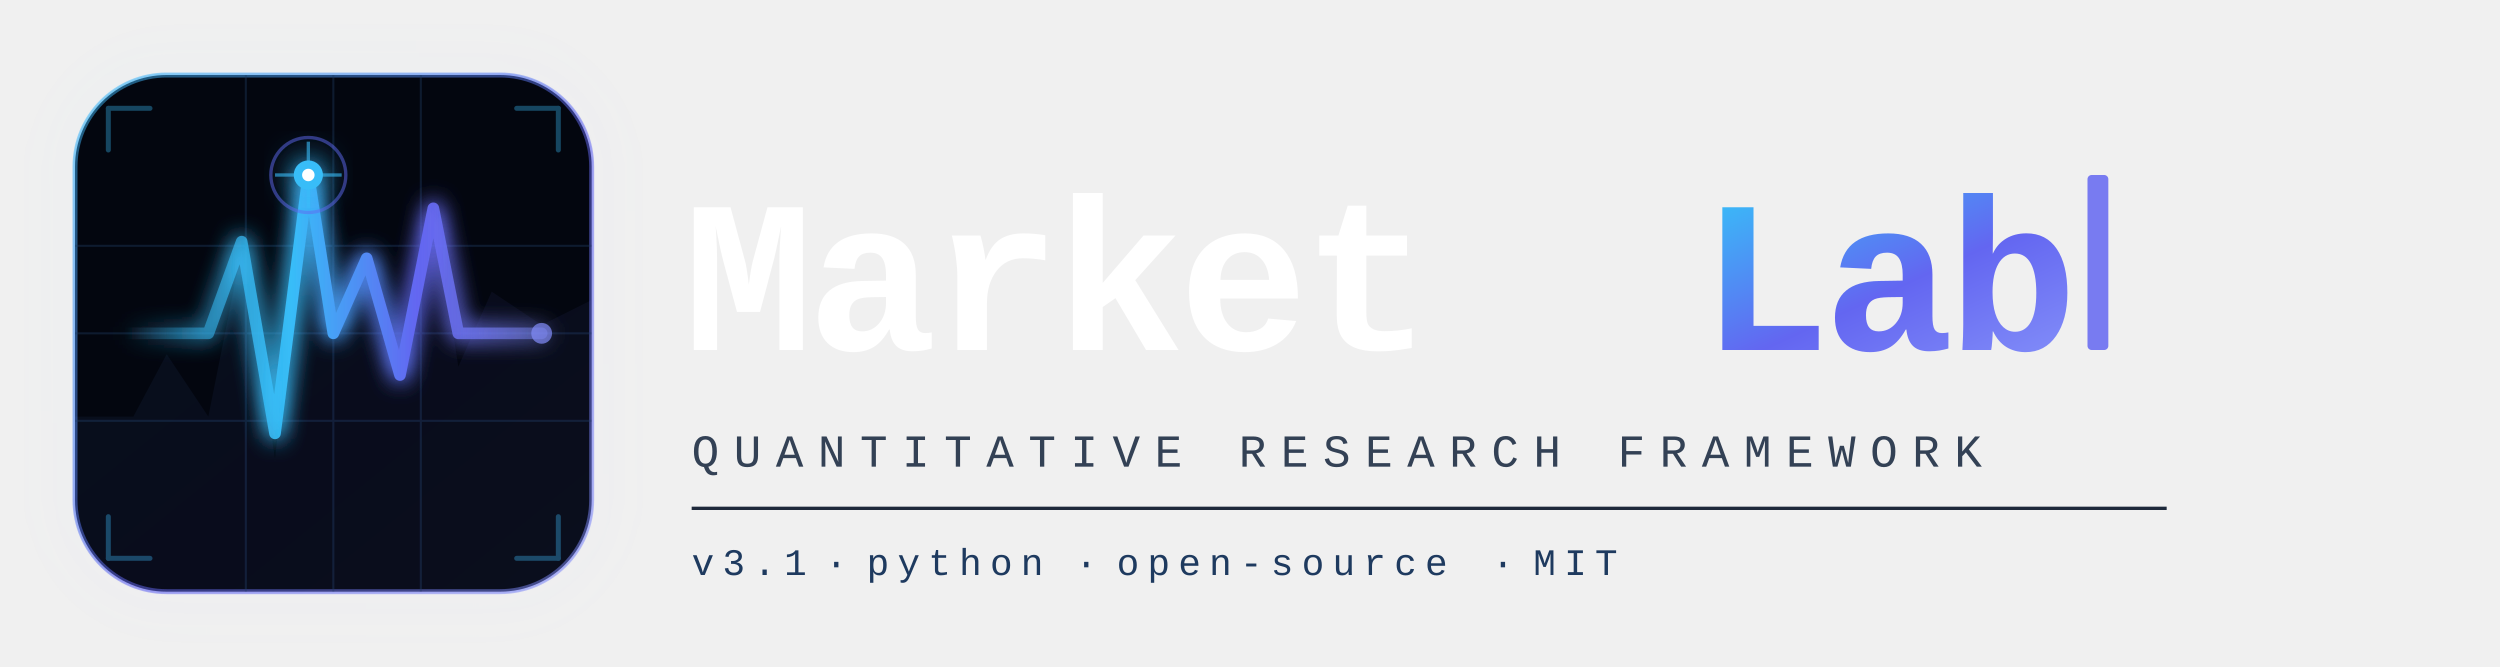
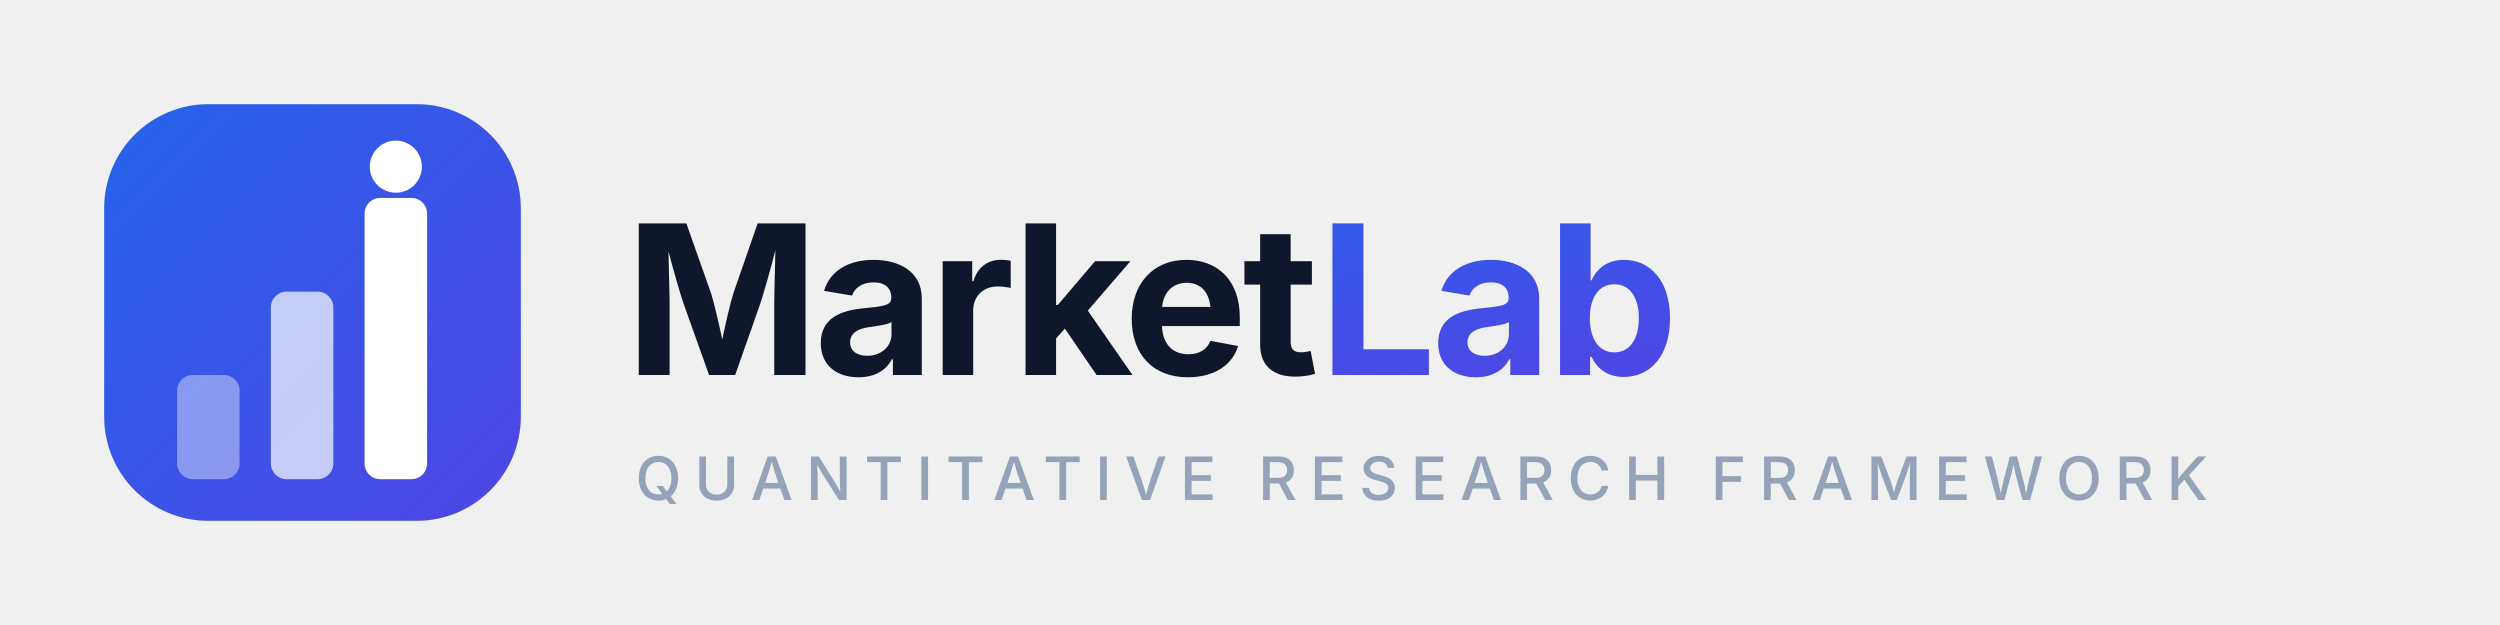
- <svg xmlns="http://www.w3.org/2000/svg" width="600" height="160" viewBox="0 0 600 160">
+ <svg xmlns="http://www.w3.org/2000/svg" width="480" height="120" viewBox="0 0 480 120">
  <defs>
-     <linearGradient id="gradMain" x1="0%" y1="0%" x2="100%" y2="100%">
-       <stop offset="0%" stop-color="#38bdf8" />
-       <stop offset="55%" stop-color="#6366f1" />
-       <stop offset="100%" stop-color="#818cf8" />
+     <linearGradient id="g" x1="0%" y1="0%" x2="100%" y2="100%">
+       <stop offset="0%" stop-color="#2563eb" />
+       <stop offset="100%" stop-color="#4f46e5" />
    </linearGradient>
-     <linearGradient id="gradPulse" x1="0%" y1="0%" x2="100%" y2="0%">
-       <stop offset="0%" stop-color="#38bdf8" stop-opacity="0" />
-       <stop offset="40%" stop-color="#38bdf8" />
-       <stop offset="70%" stop-color="#6366f1" />
-       <stop offset="100%" stop-color="#818cf8" stop-opacity="0.4" />
-     </linearGradient>
-     <filter id="pulseGlow" x="-20%" y="-80%" width="140%" height="260%">
-       <feGaussianBlur stdDeviation="2.5" result="blur" />
-       <feMerge>
-         <feMergeNode in="blur" />
-         <feMergeNode in="blur" />
-         <feMergeNode in="SourceGraphic" />
-       </feMerge>
-     </filter>
-     <filter id="dotGlow" x="-100%" y="-100%" width="300%" height="300%">
-       <feGaussianBlur stdDeviation="4" result="blur" />
-       <feMerge>
-         <feMergeNode in="blur" />
-         <feMergeNode in="SourceGraphic" />
-       </feMerge>
-     </filter>
-     <filter id="boxGlow" x="-10%" y="-10%" width="120%" height="120%">
-       <feGaussianBlur stdDeviation="6" result="blur" />
-       <feMerge>
-         <feMergeNode in="blur" />
-         <feMergeNode in="SourceGraphic" />
-       </feMerge>
-     </filter>
-     <clipPath id="iconClip">
-       <rect x="18" y="18" width="124" height="124" rx="22" />
-     </clipPath>
  </defs>
-   <rect x="18" y="18" width="124" height="124" rx="22" fill="none" stroke="url(#gradMain)" stroke-width="0.8" opacity="0.25" filter="url(#boxGlow)" />
-   <rect x="18" y="18" width="124" height="124" rx="22" fill="#03060f" />
-   <rect x="18" y="18" width="124" height="124" rx="22" fill="none" stroke="url(#gradMain)" stroke-width="1.2" opacity="0.5" />
-   <g stroke="#38bdf8" stroke-width="1.2" opacity="0.35" stroke-linecap="round">
-     <line x1="26" y1="36" x2="26" y2="26" />
-     <line x1="26" y1="26" x2="36" y2="26" />
-     <line x1="134" y1="36" x2="134" y2="26" />
-     <line x1="134" y1="26" x2="124" y2="26" />
-     <line x1="26" y1="124" x2="26" y2="134" />
-     <line x1="26" y1="134" x2="36" y2="134" />
-     <line x1="134" y1="124" x2="134" y2="134" />
-     <line x1="134" y1="134" x2="124" y2="134" />
-   </g>
-   <g clip-path="url(#iconClip)">
-     <g stroke="#1e3a5f" stroke-width="0.5" opacity="0.4">
-       <line x1="18" y1="59" x2="142" y2="59" />
-       <line x1="18" y1="80" x2="142" y2="80" />
-       <line x1="18" y1="101" x2="142" y2="101" />
-       <line x1="59" y1="18" x2="59" y2="142" />
-       <line x1="80" y1="18" x2="80" y2="142" />
-       <line x1="101" y1="18" x2="101" y2="142" />
-     </g>
-     <path d="M18 142 L18 100              L32 100 L40 85 L50 100              L58 60 L66 110 L74 42 L80 82              L88 62 L96 88 L104 50              L110 88 L118 70 L130 78 L142 72              L142 142 Z" fill="url(#gradMain)" opacity="0.06" />
-   </g>
-   <line x1="30" y1="80" x2="56" y2="80" stroke="url(#gradPulse)" stroke-width="1" opacity="0.5" />
-   <line x1="104" y1="80" x2="130" y2="80" stroke="url(#gradPulse)" stroke-width="1" opacity="0.5" />
-   <path d="     M30  80     L50  80     L58  58     L66 104     L74  42     L80  80     L88  62     L96  90     L104 50     L110 80     L130 80   " stroke="url(#gradPulse)" stroke-width="2.8" fill="none" stroke-linecap="round" stroke-linejoin="round" filter="url(#pulseGlow)" />
-   <line x1="66" y1="42" x2="82" y2="42" stroke="#38bdf8" stroke-width="0.8" opacity="0.6" />
-   <line x1="74" y1="34" x2="74" y2="50" stroke="#38bdf8" stroke-width="0.8" opacity="0.6" />
-   <circle cx="74" cy="42" r="9" fill="none" stroke="#6366f1" stroke-width="0.8" opacity="0.5" />
-   <circle cx="74" cy="42" r="3.5" fill="#38bdf8" filter="url(#dotGlow)" />
-   <circle cx="74" cy="42" r="1.5" fill="white" />
-   <circle cx="130" cy="80" r="2.5" fill="#818cf8" opacity="0.7" />
-   <text x="164" y="84" font-family="'Courier New', Courier, monospace" font-size="52" font-weight="700" letter-spacing="-1.5" fill="white">Market</text>
-   <text x="408" y="84" font-family="'Courier New', Courier, monospace" font-size="52" font-weight="700" letter-spacing="-1.5" fill="url(#gradMain)">Lab</text>
-   <rect x="501" y="42" width="5" height="42" rx="1" fill="#6366f1" opacity="0.85" />
-   <text x="166" y="112" font-family="'Courier New', Courier, monospace" font-size="11" font-weight="400" letter-spacing="3.5" fill="#334155">QUANTITATIVE RESEARCH FRAMEWORK</text>
-   <line x1="166" y1="122" x2="520" y2="122" stroke="#1e293b" stroke-width="0.8" />
-   <text x="166" y="138" font-family="'Courier New', Courier, monospace" font-size="9" letter-spacing="2" fill="#1e3a5f">v3.1</text>
-   <text x="198" y="138" font-family="'Courier New', Courier, monospace" font-size="9" letter-spacing="0" fill="#1e3a5f">·</text>
-   <text x="208" y="138" font-family="'Courier New', Courier, monospace" font-size="9" letter-spacing="2" fill="#1e3a5f">python</text>
-   <text x="258" y="138" font-family="'Courier New', Courier, monospace" font-size="9" letter-spacing="0" fill="#1e3a5f">·</text>
-   <text x="268" y="138" font-family="'Courier New', Courier, monospace" font-size="9" letter-spacing="2" fill="#1e3a5f">open-source</text>
-   <text x="358" y="138" font-family="'Courier New', Courier, monospace" font-size="9" letter-spacing="0" fill="#1e3a5f">·</text>
-   <text x="368" y="138" font-family="'Courier New', Courier, monospace" font-size="9" letter-spacing="2" fill="#1e3a5f">MIT</text>
+   <rect x="20" y="20" width="80" height="80" rx="20" fill="url(#g)" />
+   <rect x="34" y="72" width="12" height="20" rx="3" fill="white" opacity="0.4" />
+   <rect x="52" y="56" width="12" height="36" rx="3" fill="white" opacity="0.7" />
+   <rect x="70" y="38" width="12" height="54" rx="3" fill="white" />
+   <circle cx="76" cy="32" r="5" fill="white" />
+   <text x="120" y="72" font-family="-apple-system, BlinkMacSystemFont, 'Segoe UI', sans-serif" font-size="40" font-weight="700" letter-spacing="-1" fill="#0f172a">Market<tspan fill="url(#g)">Lab</tspan>
+   </text>
+   <text x="122" y="96" font-family="-apple-system, BlinkMacSystemFont, 'Segoe UI', sans-serif" font-size="11.5" font-weight="500" letter-spacing="2.5" fill="#94a3b8">QUANTITATIVE RESEARCH FRAMEWORK</text>
</svg>
